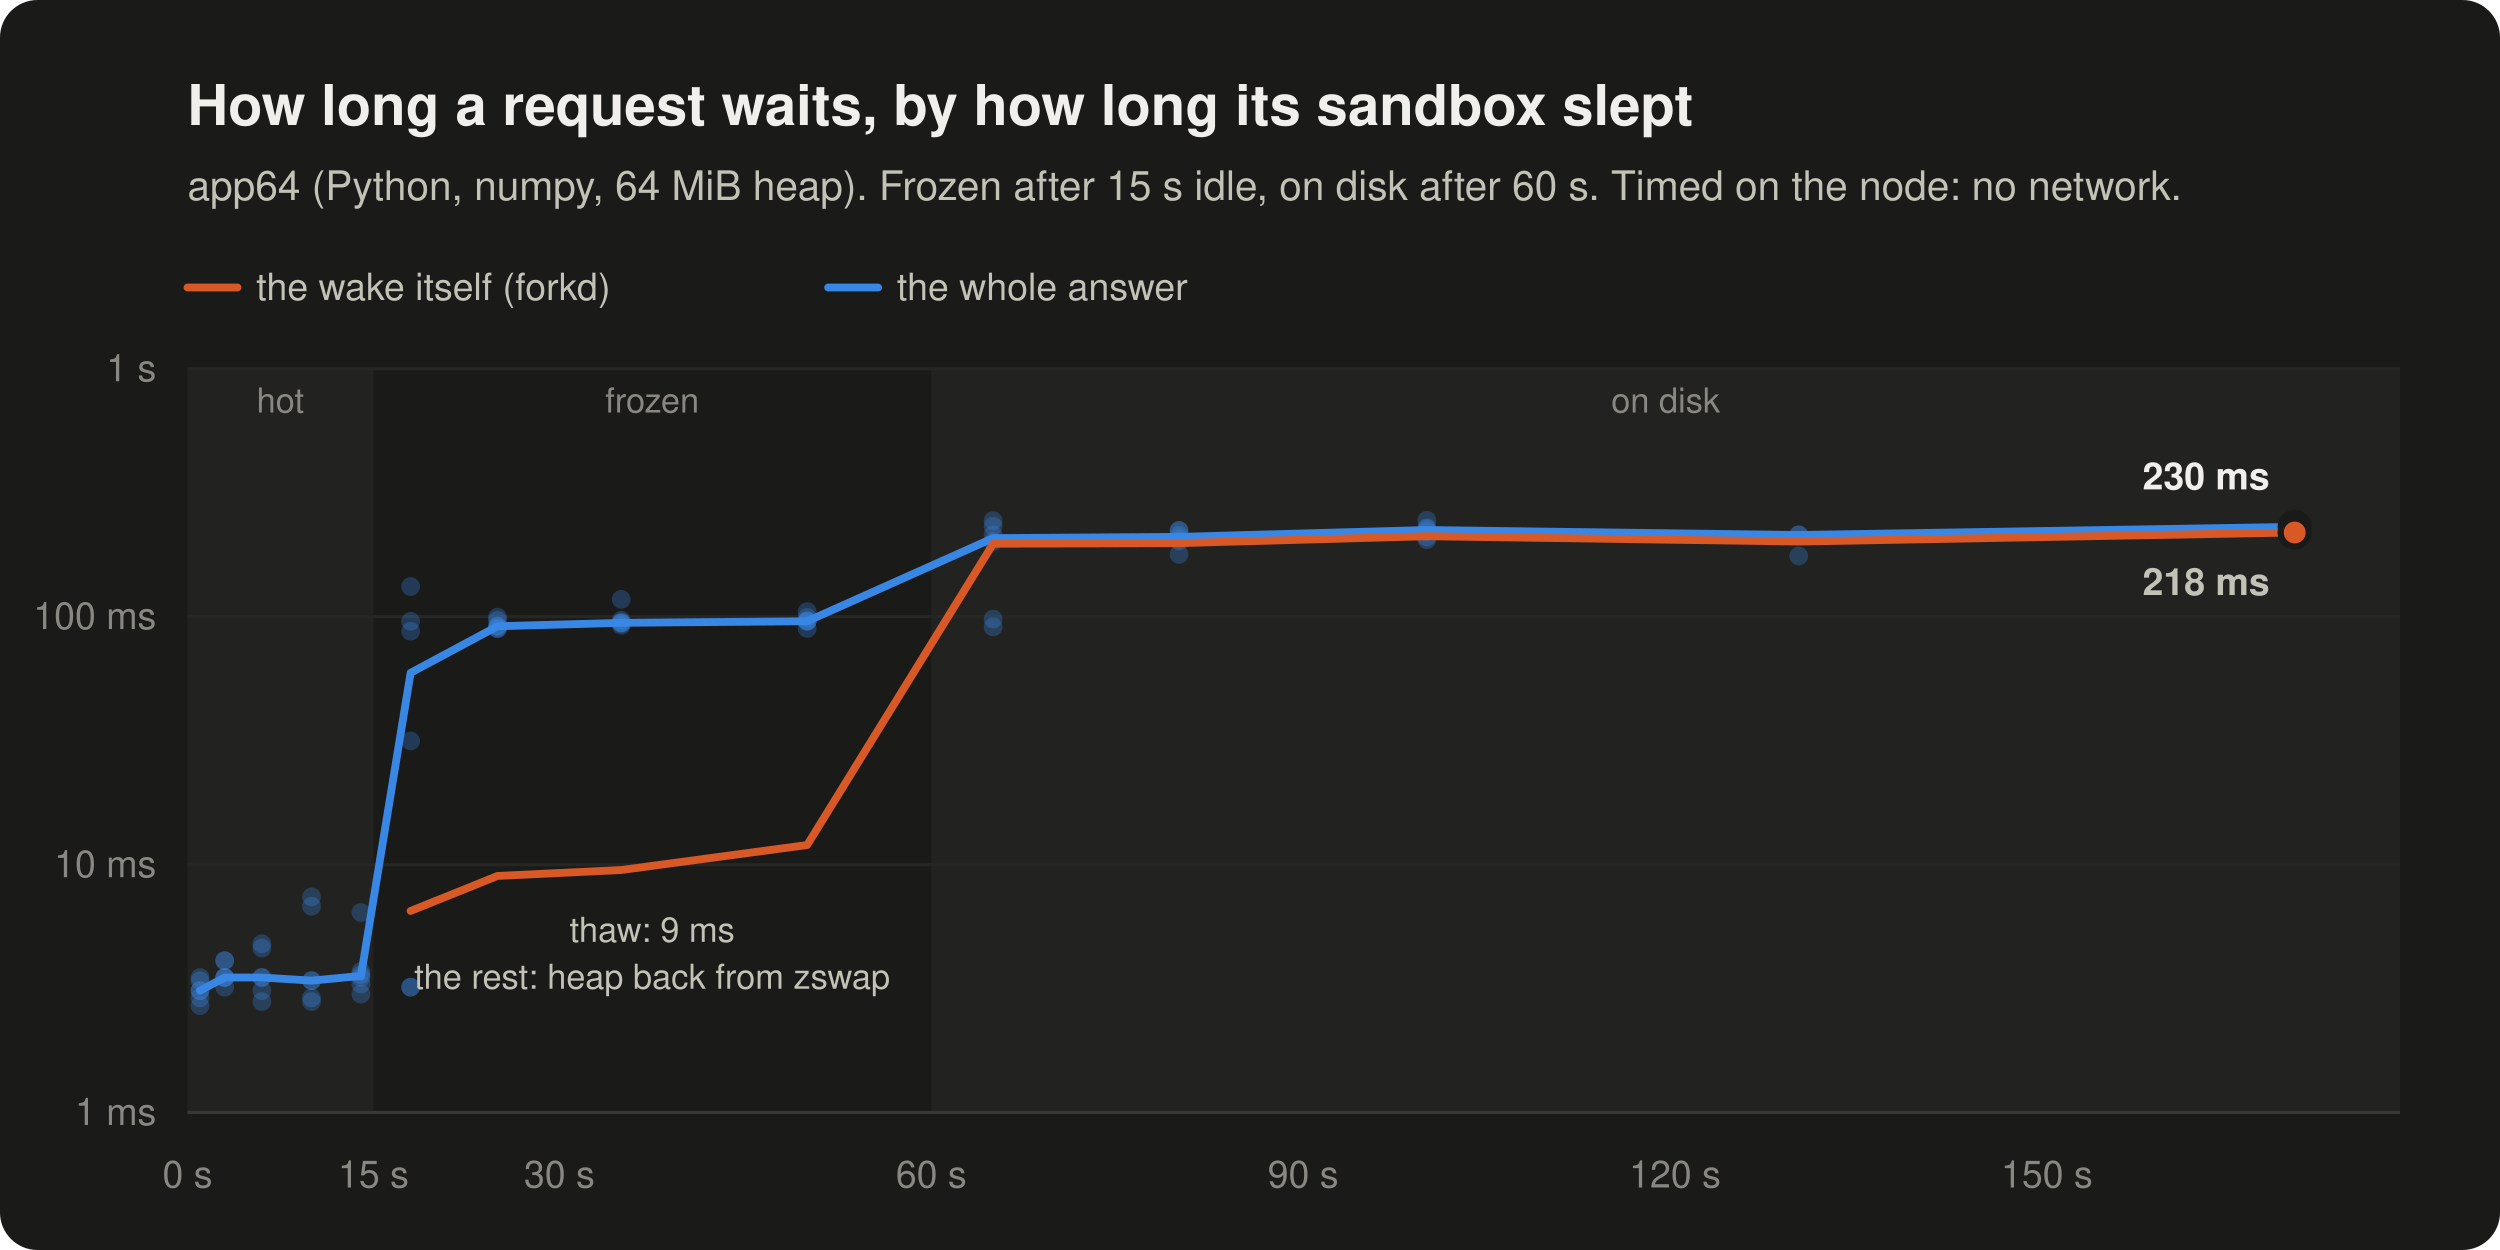
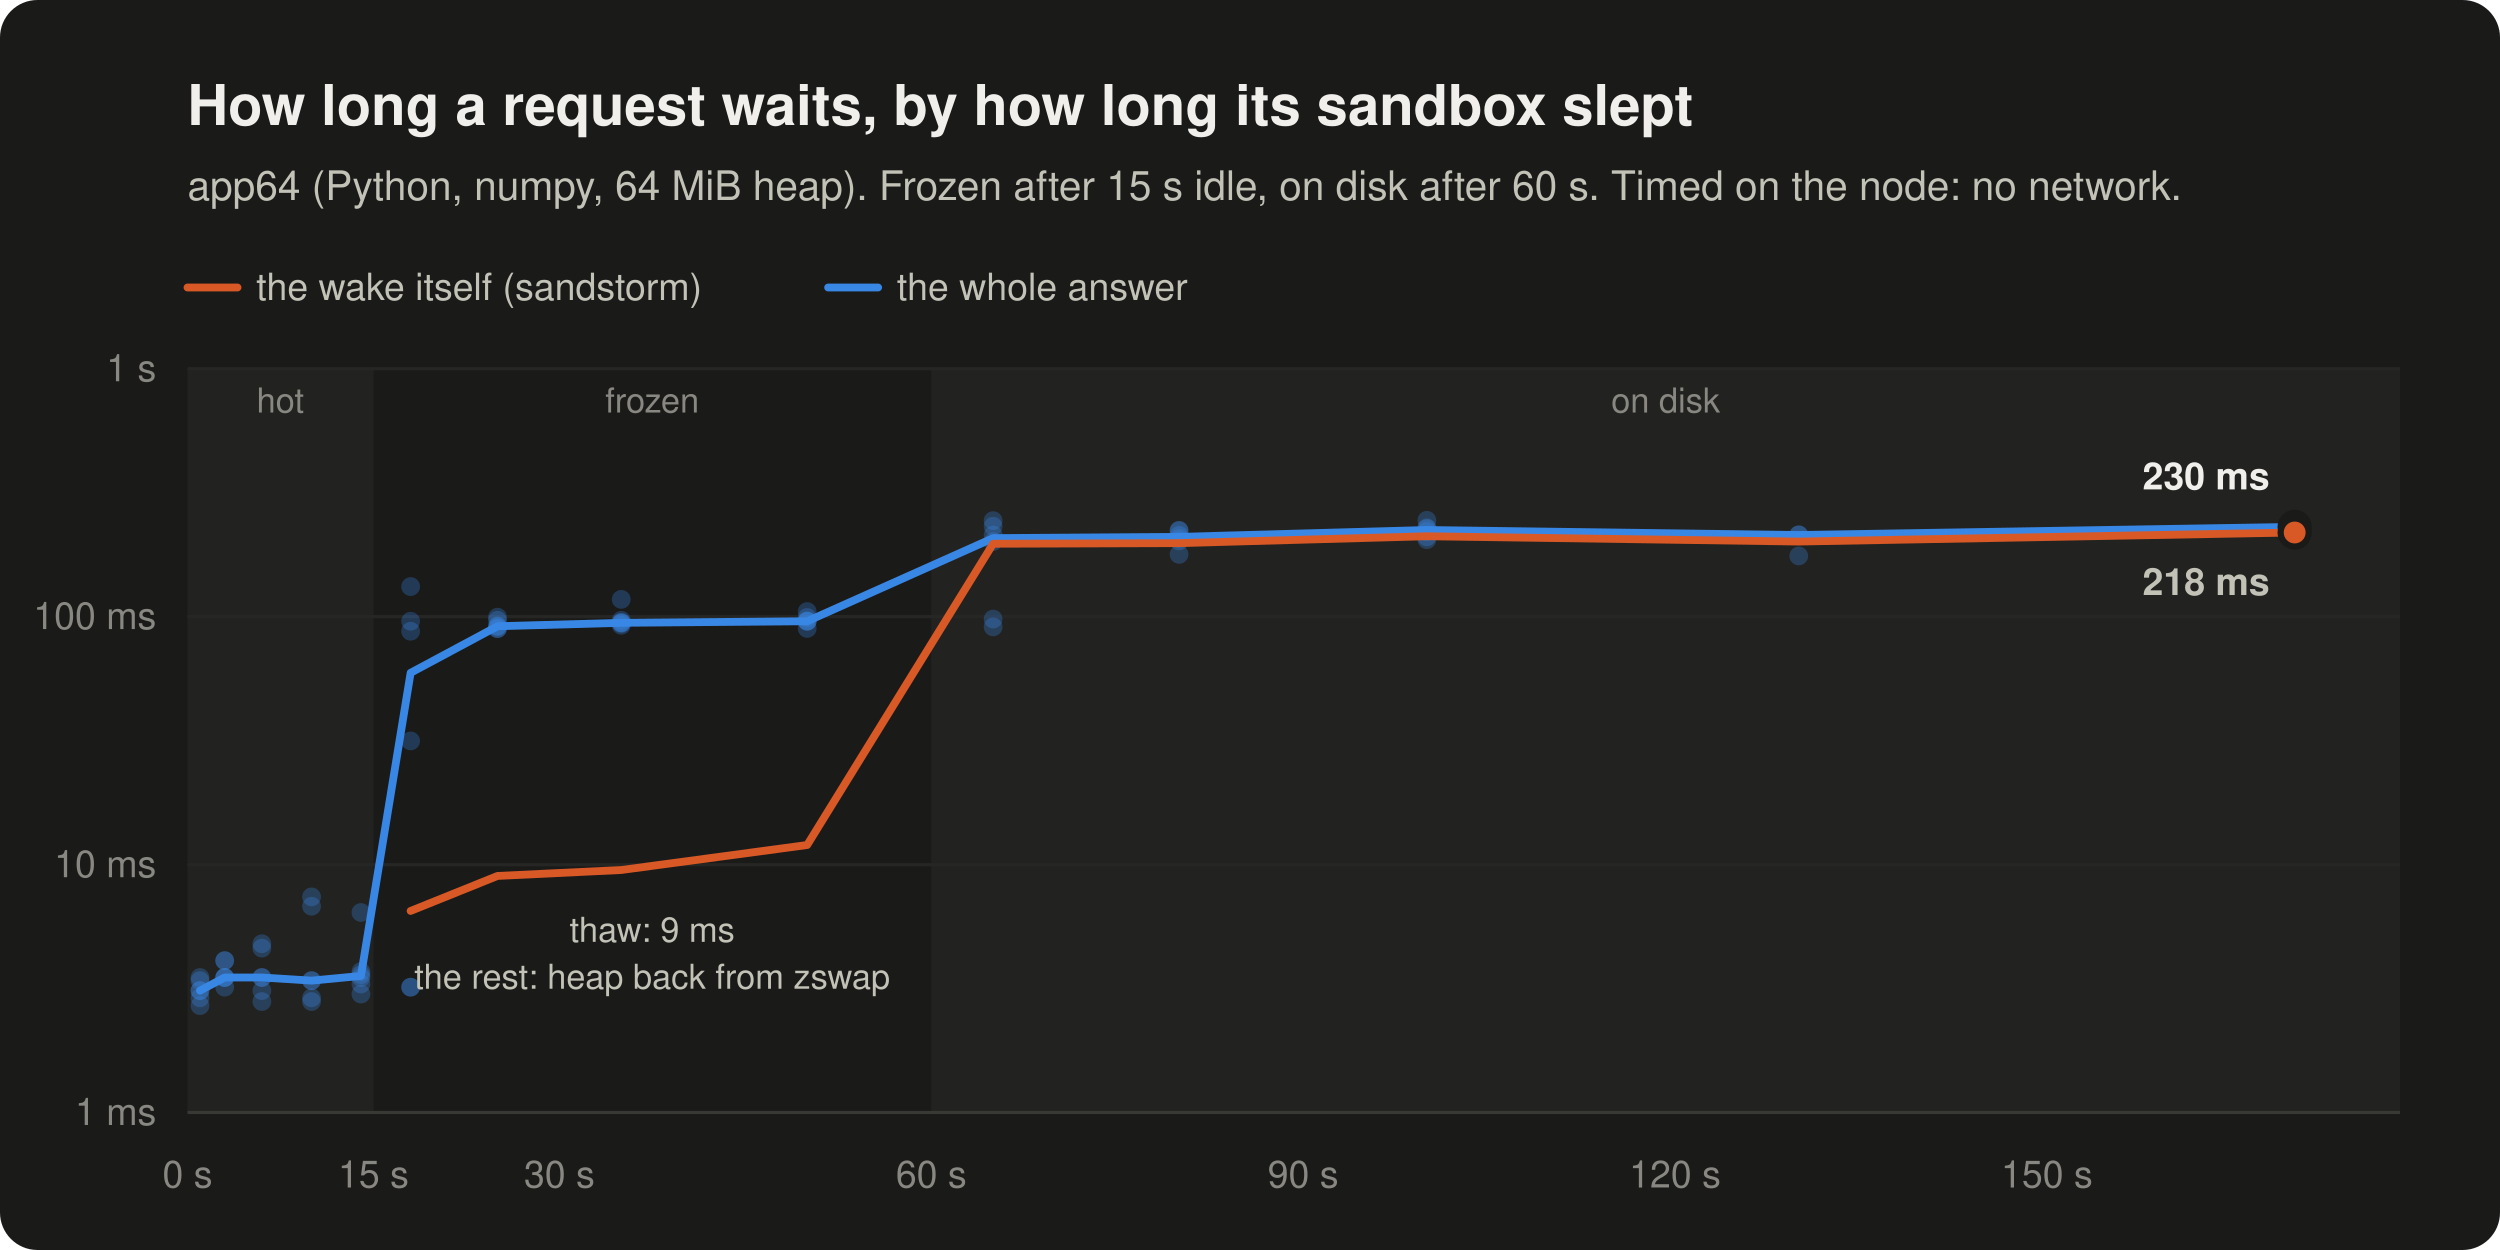
<svg xmlns="http://www.w3.org/2000/svg" viewBox="0 0 800 400" width="800" height="400" font-family="system-ui, -apple-system, &quot;Segoe UI&quot;, Helvetica, Arial, sans-serif" role="img" aria-label="Wake latency by idle time">
  <rect width="800" height="400" rx="12" fill="#1a1a19" />
  <text x="60.0" y="40.0" font-size="18" font-weight="600" fill="#f0efec" text-anchor="start">How long a request waits, by how long its sandbox slept</text>
  <text x="60.0" y="64.0" font-size="13" font-weight="400" fill="#c3c2b7" text-anchor="start">app64 (Python, numpy, 64 MiB heap). Frozen after 15 s idle, on disk after 60 s. Timed on the node: no network.</text>
  <line x1="60" x2="76" y1="92" y2="92" stroke="#d95926" stroke-width="2.5" stroke-linecap="round" />
-   <text x="82.0" y="96.0" font-size="12" font-weight="400" fill="#c3c2b7" text-anchor="start">the wake itself (forkd)</text>
+   <text x="82.0" y="96.0" font-size="12" font-weight="400" fill="#c3c2b7" text-anchor="start">the wake itself (sandstorm)</text>
  <line x1="265" x2="281" y1="92" y2="92" stroke="#3987e5" stroke-width="2.5" stroke-linecap="round" />
  <text x="287.0" y="96.0" font-size="12" font-weight="400" fill="#c3c2b7" text-anchor="start">the whole answer</text>
  <rect x="60.0" y="118" width="59.5" height="238" fill="#222220" />
  <text x="89.7" y="132.0" font-size="11" font-weight="400" fill="#898781" text-anchor="middle">hot</text>
  <rect x="298.0" y="118" width="470.0" height="238" fill="#222220" />
  <text x="533.0" y="132.0" font-size="11" font-weight="400" fill="#898781" text-anchor="middle">on disk</text>
  <text x="208.7" y="132.0" font-size="11" font-weight="400" fill="#898781" text-anchor="middle">frozen</text>
  <line x1="60" x2="768" y1="356.0" y2="356.0" stroke="#383835" />
  <text x="50.0" y="360.0" font-size="12" font-weight="400" fill="#898781" text-anchor="end">1 ms</text>
  <line x1="60" x2="768" y1="276.7" y2="276.7" stroke="#262624" />
  <text x="50.0" y="280.7" font-size="12" font-weight="400" fill="#898781" text-anchor="end">10 ms</text>
  <line x1="60" x2="768" y1="197.3" y2="197.3" stroke="#262624" />
  <text x="50.0" y="201.3" font-size="12" font-weight="400" fill="#898781" text-anchor="end">100 ms</text>
  <line x1="60" x2="768" y1="118.0" y2="118.0" stroke="#262624" />
  <text x="50.0" y="122.0" font-size="12" font-weight="400" fill="#898781" text-anchor="end">1 s</text>
  <text x="60.0" y="380.0" font-size="12" font-weight="400" fill="#898781" text-anchor="middle">0 s</text>
  <text x="119.5" y="380.0" font-size="12" font-weight="400" fill="#898781" text-anchor="middle">15 s</text>
  <text x="179.0" y="380.0" font-size="12" font-weight="400" fill="#898781" text-anchor="middle">30 s</text>
  <text x="298.0" y="380.0" font-size="12" font-weight="400" fill="#898781" text-anchor="middle">60 s</text>
  <text x="417.0" y="380.0" font-size="12" font-weight="400" fill="#898781" text-anchor="middle">90 s</text>
  <text x="536.0" y="380.0" font-size="12" font-weight="400" fill="#898781" text-anchor="middle">120 s</text>
  <text x="655.0" y="380.0" font-size="12" font-weight="400" fill="#898781" text-anchor="middle">150 s</text>
  <circle cx="64.0" cy="319.3" r="3" fill="#3987e5" fill-opacity="0.3" />
  <circle cx="71.9" cy="315.9" r="3" fill="#3987e5" fill-opacity="0.3" />
  <circle cx="83.8" cy="320.5" r="3" fill="#3987e5" fill-opacity="0.3" />
  <circle cx="99.7" cy="320.5" r="3" fill="#3987e5" fill-opacity="0.3" />
  <circle cx="115.5" cy="314.9" r="3" fill="#3987e5" fill-opacity="0.3" />
  <circle cx="131.4" cy="198.8" r="3" fill="#3987e5" fill-opacity="0.3" />
  <circle cx="159.2" cy="200.5" r="3" fill="#3987e5" fill-opacity="0.3" />
  <circle cx="198.8" cy="200.1" r="3" fill="#3987e5" fill-opacity="0.3" />
  <circle cx="258.3" cy="198.8" r="3" fill="#3987e5" fill-opacity="0.3" />
  <circle cx="317.8" cy="168.4" r="3" fill="#3987e5" fill-opacity="0.3" />
  <circle cx="377.3" cy="169.7" r="3" fill="#3987e5" fill-opacity="0.3" />
  <circle cx="456.6" cy="171.8" r="3" fill="#3987e5" fill-opacity="0.3" />
  <circle cx="64.0" cy="321.8" r="3" fill="#3987e5" fill-opacity="0.3" />
  <circle cx="71.9" cy="307.4" r="3" fill="#3987e5" fill-opacity="0.3" />
  <circle cx="83.8" cy="302.0" r="3" fill="#3987e5" fill-opacity="0.3" />
  <circle cx="99.7" cy="319.3" r="3" fill="#3987e5" fill-opacity="0.3" />
  <circle cx="115.5" cy="318.1" r="3" fill="#3987e5" fill-opacity="0.3" />
  <circle cx="131.4" cy="315.9" r="3" fill="#3987e5" fill-opacity="0.3" />
  <circle cx="159.2" cy="198.5" r="3" fill="#3987e5" fill-opacity="0.3" />
  <circle cx="198.8" cy="199.3" r="3" fill="#3987e5" fill-opacity="0.3" />
  <circle cx="258.3" cy="198.8" r="3" fill="#3987e5" fill-opacity="0.3" />
  <circle cx="317.8" cy="198.1" r="3" fill="#3987e5" fill-opacity="0.3" />
  <circle cx="377.3" cy="173.1" r="3" fill="#3987e5" fill-opacity="0.3" />
  <circle cx="456.6" cy="169.2" r="3" fill="#3987e5" fill-opacity="0.3" />
  <circle cx="64.0" cy="317.0" r="3" fill="#3987e5" fill-opacity="0.3" />
  <circle cx="71.9" cy="312.8" r="3" fill="#3987e5" fill-opacity="0.3" />
  <circle cx="83.8" cy="312.8" r="3" fill="#3987e5" fill-opacity="0.3" />
  <circle cx="99.7" cy="313.8" r="3" fill="#3987e5" fill-opacity="0.3" />
  <circle cx="115.5" cy="311.9" r="3" fill="#3987e5" fill-opacity="0.3" />
  <circle cx="131.4" cy="315.9" r="3" fill="#3987e5" fill-opacity="0.3" />
  <circle cx="159.2" cy="200.3" r="3" fill="#3987e5" fill-opacity="0.3" />
  <circle cx="198.8" cy="199.2" r="3" fill="#3987e5" fill-opacity="0.3" />
  <circle cx="258.3" cy="198.7" r="3" fill="#3987e5" fill-opacity="0.3" />
  <circle cx="317.8" cy="200.6" r="3" fill="#3987e5" fill-opacity="0.3" />
  <circle cx="377.3" cy="169.8" r="3" fill="#3987e5" fill-opacity="0.3" />
  <circle cx="456.6" cy="166.5" r="3" fill="#3987e5" fill-opacity="0.3" />
  <circle cx="64.0" cy="317.0" r="3" fill="#3987e5" fill-opacity="0.3" />
  <circle cx="71.9" cy="312.8" r="3" fill="#3987e5" fill-opacity="0.3" />
  <circle cx="83.8" cy="317.0" r="3" fill="#3987e5" fill-opacity="0.3" />
  <circle cx="99.7" cy="313.8" r="3" fill="#3987e5" fill-opacity="0.3" />
  <circle cx="115.5" cy="312.8" r="3" fill="#3987e5" fill-opacity="0.3" />
  <circle cx="131.4" cy="202.0" r="3" fill="#3987e5" fill-opacity="0.3" />
  <circle cx="159.2" cy="201.2" r="3" fill="#3987e5" fill-opacity="0.3" />
  <circle cx="198.8" cy="191.8" r="3" fill="#3987e5" fill-opacity="0.3" />
  <circle cx="258.3" cy="197.6" r="3" fill="#3987e5" fill-opacity="0.3" />
  <circle cx="317.8" cy="173.3" r="3" fill="#3987e5" fill-opacity="0.3" />
  <circle cx="377.3" cy="172.3" r="3" fill="#3987e5" fill-opacity="0.3" />
  <circle cx="456.6" cy="170.1" r="3" fill="#3987e5" fill-opacity="0.3" />
  <circle cx="575.6" cy="177.9" r="3" fill="#3987e5" fill-opacity="0.3" />
  <circle cx="64.0" cy="312.8" r="3" fill="#3987e5" fill-opacity="0.3" />
  <circle cx="71.9" cy="307.4" r="3" fill="#3987e5" fill-opacity="0.3" />
  <circle cx="83.8" cy="303.4" r="3" fill="#3987e5" fill-opacity="0.3" />
  <circle cx="99.7" cy="287.0" r="3" fill="#3987e5" fill-opacity="0.3" />
  <circle cx="115.5" cy="292.0" r="3" fill="#3987e5" fill-opacity="0.3" />
  <circle cx="131.4" cy="237.1" r="3" fill="#3987e5" fill-opacity="0.3" />
  <circle cx="159.2" cy="197.5" r="3" fill="#3987e5" fill-opacity="0.3" />
  <circle cx="198.8" cy="198.5" r="3" fill="#3987e5" fill-opacity="0.3" />
  <circle cx="258.3" cy="195.7" r="3" fill="#3987e5" fill-opacity="0.3" />
  <circle cx="317.8" cy="166.6" r="3" fill="#3987e5" fill-opacity="0.3" />
  <circle cx="377.3" cy="171.3" r="3" fill="#3987e5" fill-opacity="0.3" />
  <circle cx="456.6" cy="168.9" r="3" fill="#3987e5" fill-opacity="0.3" />
  <circle cx="575.6" cy="171.2" r="3" fill="#3987e5" fill-opacity="0.3" />
  <circle cx="734.3" cy="167.5" r="3" fill="#3987e5" fill-opacity="0.3" />
  <circle cx="64.0" cy="313.8" r="3" fill="#3987e5" fill-opacity="0.3" />
  <circle cx="71.9" cy="312.8" r="3" fill="#3987e5" fill-opacity="0.3" />
  <circle cx="83.8" cy="312.8" r="3" fill="#3987e5" fill-opacity="0.3" />
  <circle cx="99.7" cy="290.0" r="3" fill="#3987e5" fill-opacity="0.3" />
  <circle cx="115.5" cy="310.9" r="3" fill="#3987e5" fill-opacity="0.3" />
  <circle cx="131.4" cy="187.7" r="3" fill="#3987e5" fill-opacity="0.3" />
  <circle cx="159.2" cy="201.1" r="3" fill="#3987e5" fill-opacity="0.3" />
  <circle cx="198.8" cy="199.5" r="3" fill="#3987e5" fill-opacity="0.3" />
  <circle cx="258.3" cy="201.1" r="3" fill="#3987e5" fill-opacity="0.3" />
  <circle cx="317.8" cy="171.2" r="3" fill="#3987e5" fill-opacity="0.3" />
  <circle cx="377.3" cy="177.4" r="3" fill="#3987e5" fill-opacity="0.3" />
  <circle cx="456.6" cy="172.7" r="3" fill="#3987e5" fill-opacity="0.3" />
  <circle cx="575.6" cy="171.1" r="3" fill="#3987e5" fill-opacity="0.3" />
  <circle cx="734.3" cy="169.7" r="3" fill="#3987e5" fill-opacity="0.3" />
  <path d="M64.0,317.0 L71.9,312.8 L83.8,312.8 L99.7,313.8 L115.5,312.3 L131.4,215.3 L159.2,200.4 L198.8,199.3 L258.3,198.8 L317.8,172.2 L377.3,171.8 L456.6,169.6 L575.6,171.2 L734.3,168.6" fill="none" stroke="#3987e5" stroke-width="2.5" stroke-linecap="round" stroke-linejoin="round" />
  <circle cx="734.3" cy="168.6" r="4.5" fill="#3987e5" fill-opacity="1.0" stroke="#1a1a19" stroke-width="2" />
  <path d="M131.4,291.5 L159.2,280.3 L198.8,278.4 L258.3,270.4 L317.8,174.0 L377.3,173.8 L456.6,171.6 L575.6,173.3 L734.3,170.4" fill="none" stroke="#d95926" stroke-width="2.5" stroke-linecap="round" stroke-linejoin="round" />
  <circle cx="734.3" cy="170.4" r="4.5" fill="#d95926" fill-opacity="1.0" stroke="#1a1a19" stroke-width="2" />
  <text x="726.3" y="156.6" font-size="12" font-weight="600" fill="#f0efec" text-anchor="end">230 ms</text>
  <text x="726.3" y="190.4" font-size="12" font-weight="600" fill="#c3c2b7" text-anchor="end">218 ms</text>
  <text x="208.7" y="301.4" font-size="11" font-weight="400" fill="#c3c2b7" text-anchor="middle">thaw: 9 ms</text>
  <text x="208.7" y="316.4" font-size="11" font-weight="400" fill="#c3c2b7" text-anchor="middle">the rest: heap back from zswap</text>
</svg>
